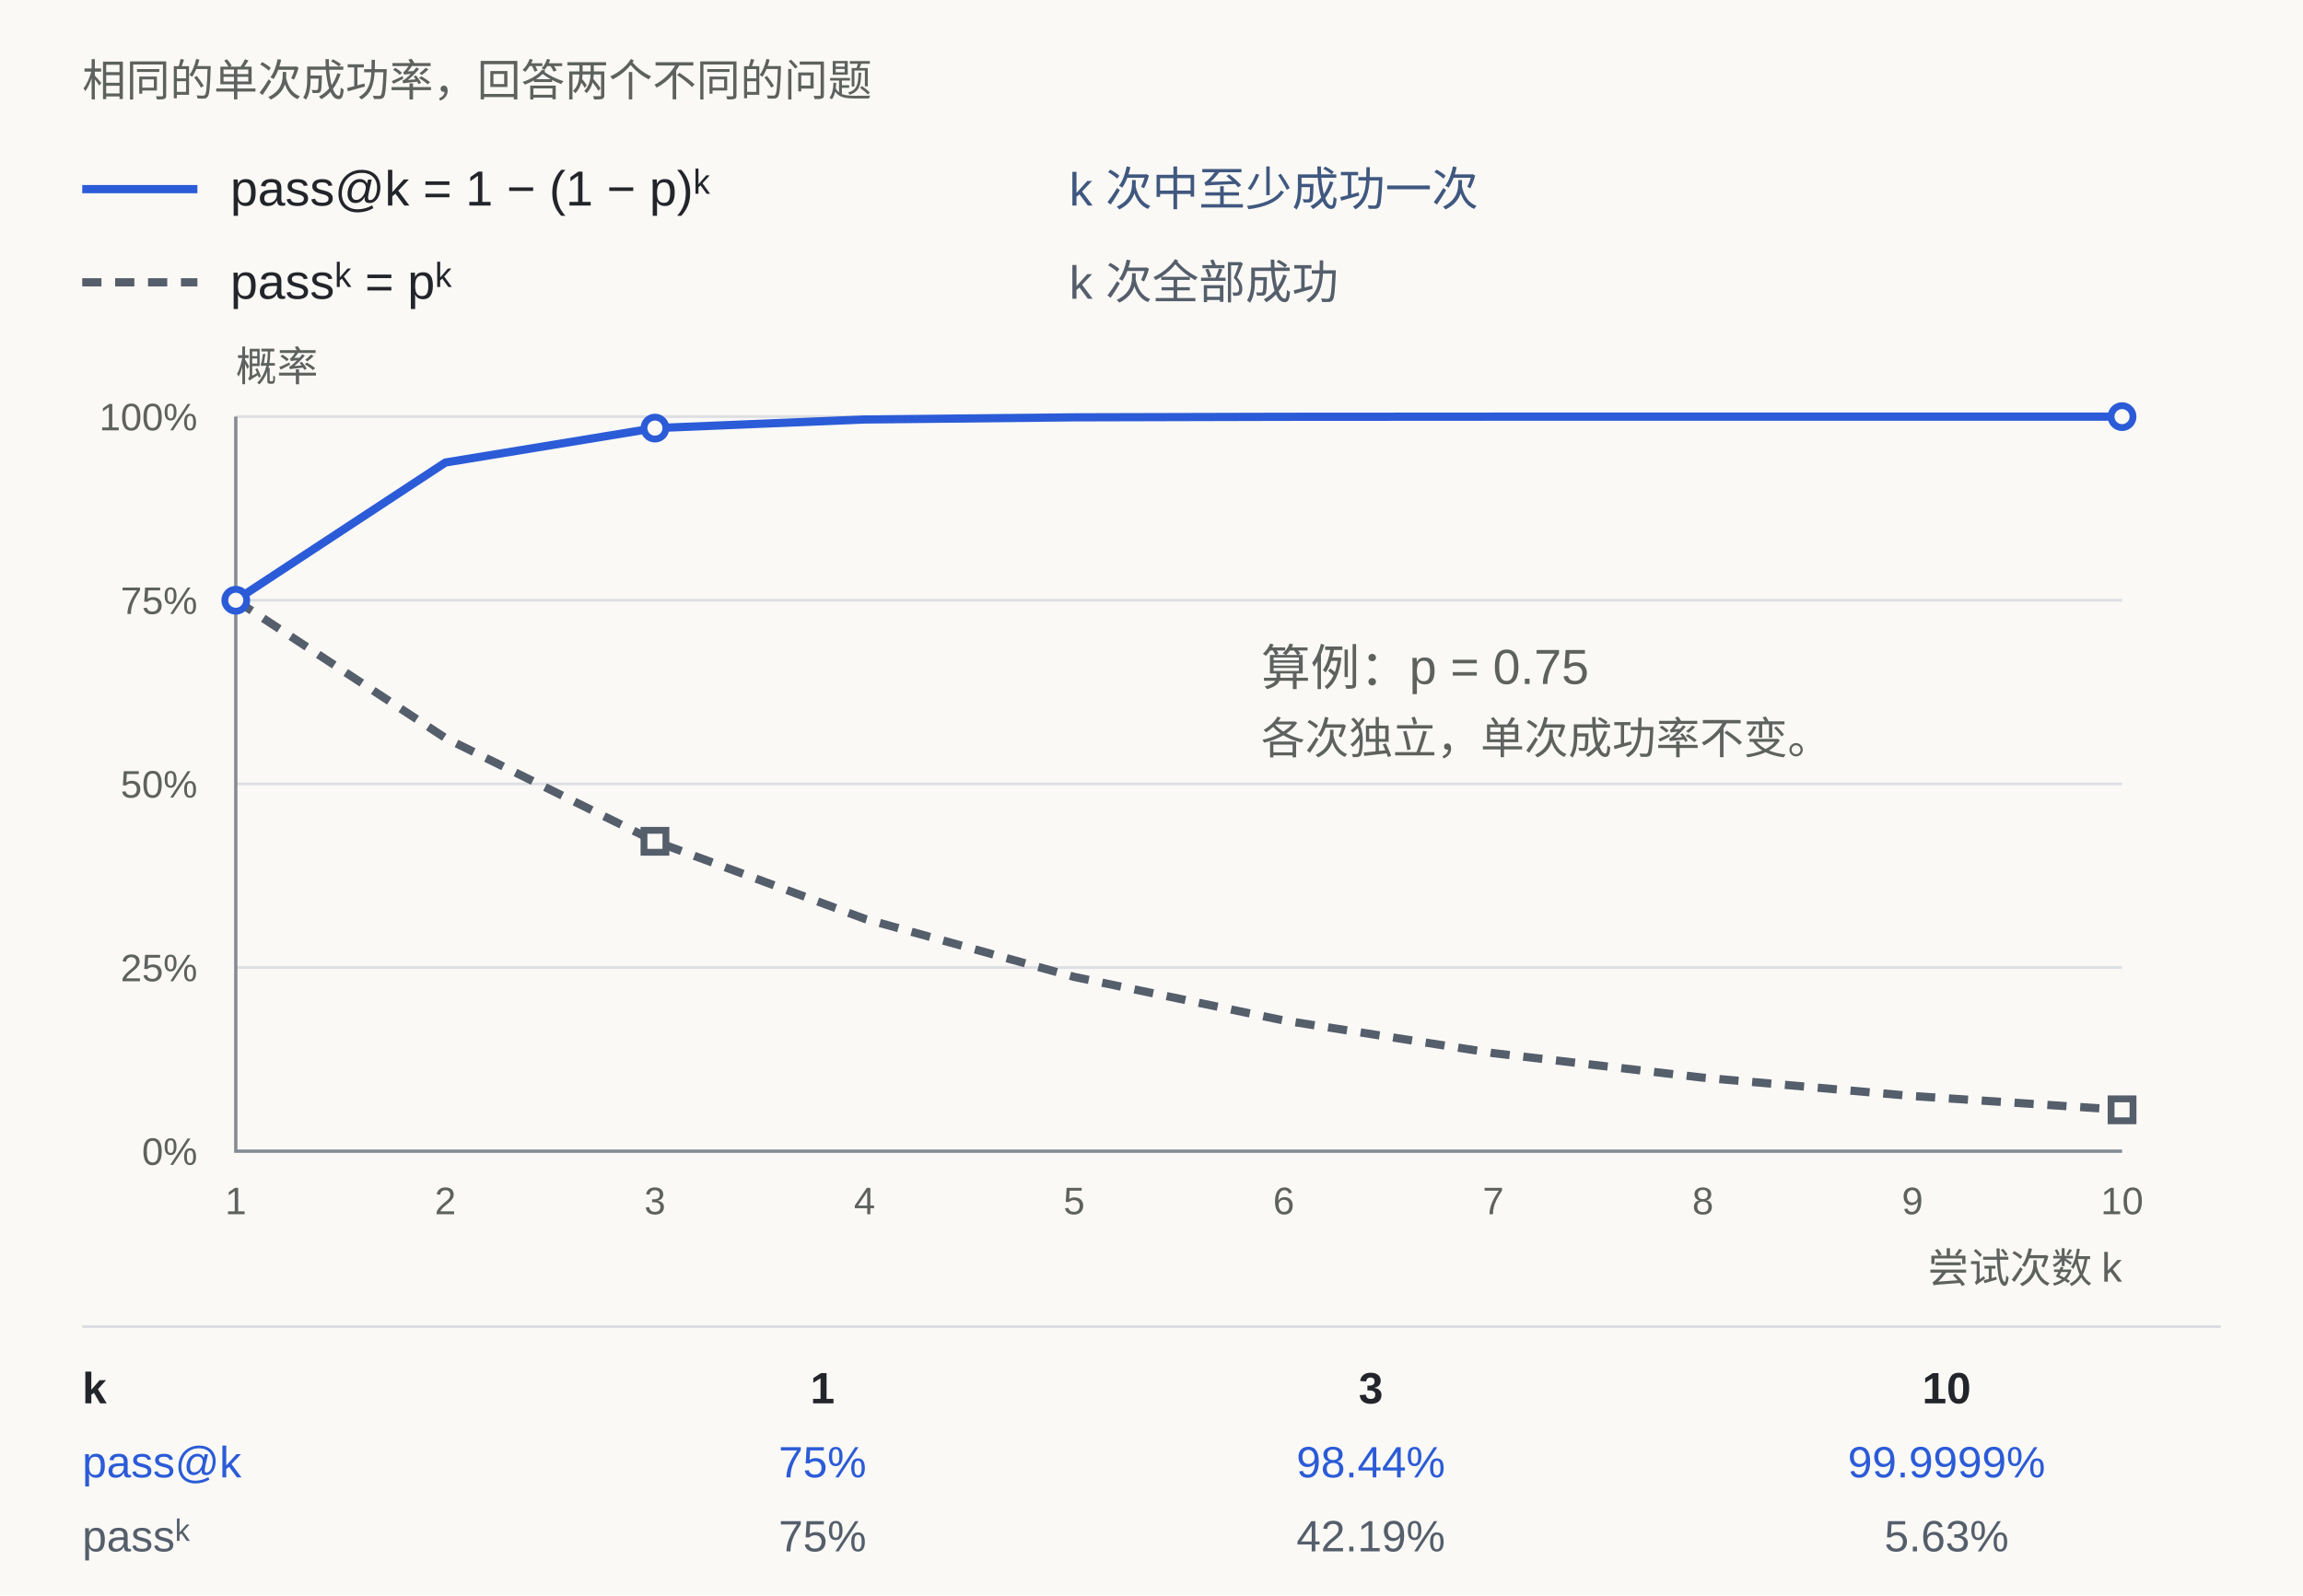
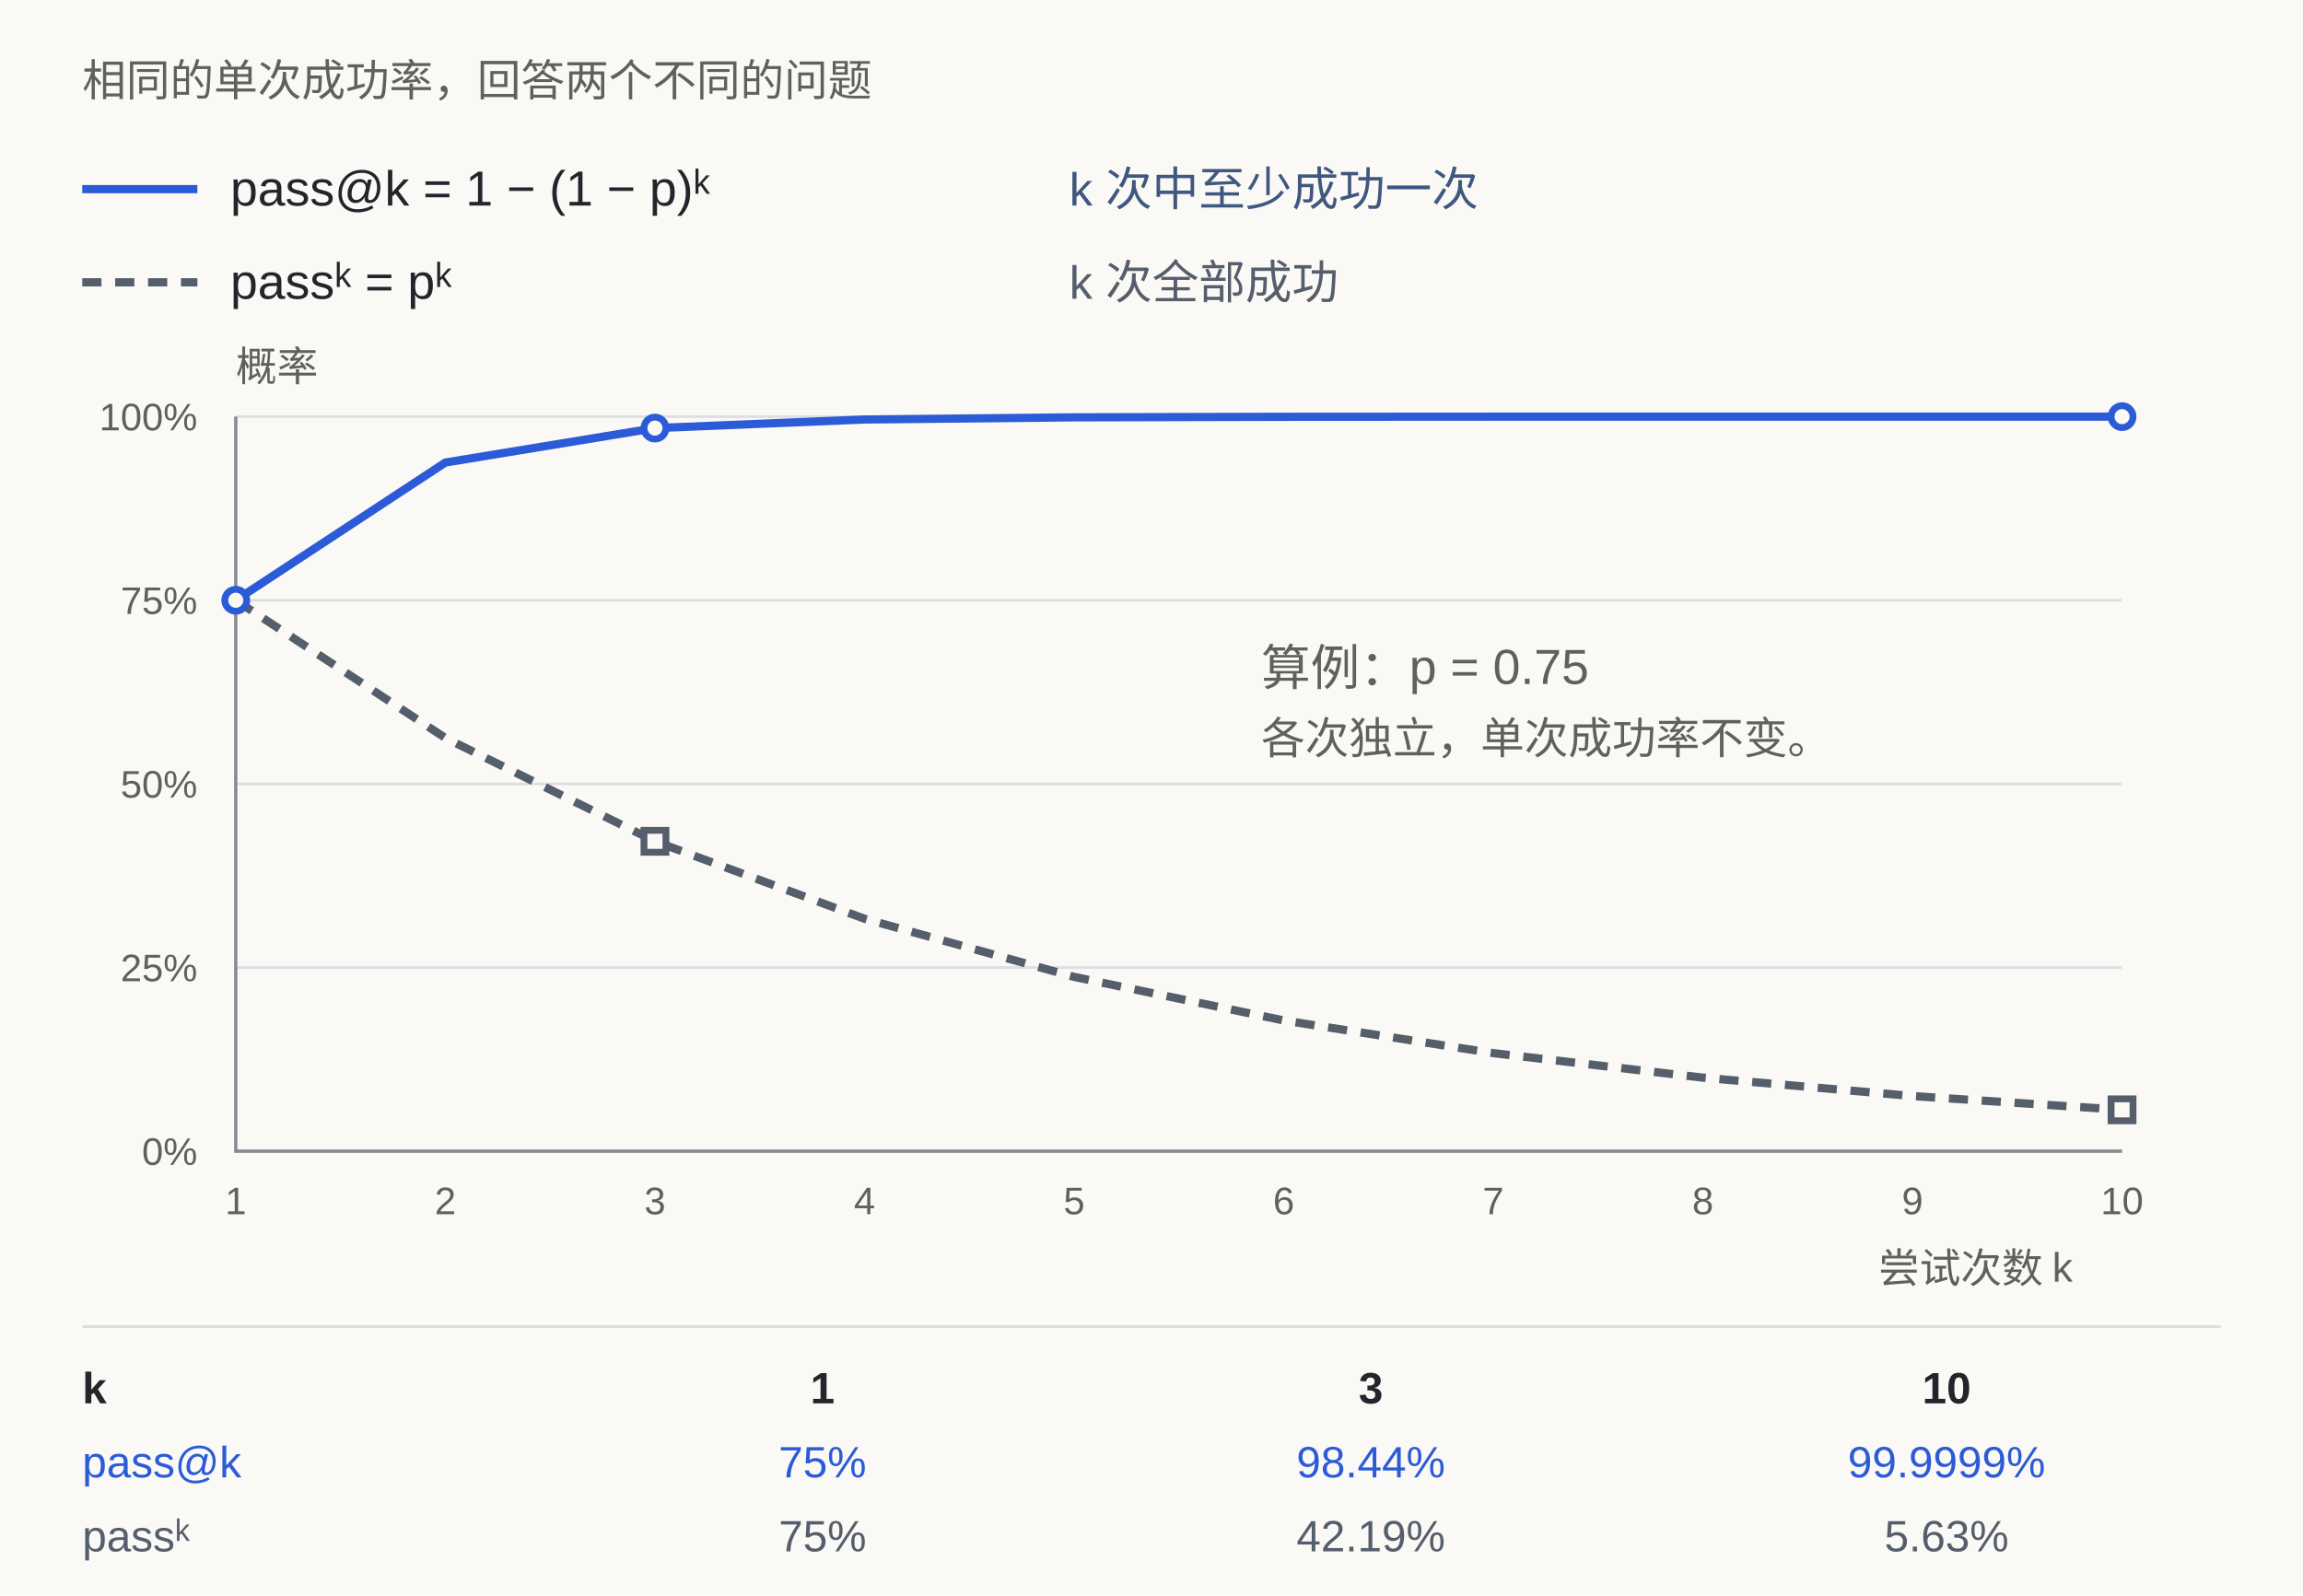
<svg xmlns="http://www.w3.org/2000/svg" width="840" height="582" viewBox="0 0 840 582" role="img" aria-labelledby="title desc">
  <rect width="840" height="582" fill="#faf9f6" />
  <g font-family="Arial, 'Noto Sans CJK SC', 'Microsoft YaHei', sans-serif" fill="#22252a">
    <text x="30" y="35" font-size="16" fill="#5e625f">相同的单次成功率，回答两个不同的问题</text>
    <path d="M30 69H72" stroke="#2b5bd7" stroke-width="3" />
    <text x="84" y="75" font-size="18">pass@k = 1 − (1 − p)ᵏ</text>
    <text x="390" y="75" font-size="17" fill="#40587f">k 次中至少成功一次</text>
    <path d="M30 103H72" stroke="#555e6b" stroke-width="3" stroke-dasharray="7 5" />
    <text x="84" y="109" font-size="18">passᵏ = pᵏ</text>
    <text x="390" y="109" font-size="17" fill="#555e6b">k 次全部成功</text>
    <text x="86" y="139" font-size="15" fill="#5e625f">概率</text>
    <g stroke="#dddfe3" stroke-width="1">
      <path d="M86 152H774M86 219H774M86 286H774M86 353H774M86 420H774" />
    </g>
    <g font-size="14" fill="#5e625f" text-anchor="end">
      <text x="72" y="157">100%</text>
      <text x="72" y="224">75%</text>
      <text x="72" y="291">50%</text>
      <text x="72" y="358">25%</text>
      <text x="72" y="425">0%</text>
    </g>
    <path d="M86 152V420H774" fill="none" stroke="#858b93" stroke-width="1.2" />
    <polyline points="86.000,219.000 162.444,168.750 238.889,156.188 315.333,153.047 391.778,152.262 468.222,152.065 544.667,152.016 621.111,152.004 697.556,152.001 774.000,152.000" fill="none" stroke="#2b5bd7" stroke-width="3" stroke-linejoin="round" />
    <polyline points="86.000,219.000 162.444,269.250 238.889,306.938 315.333,335.203 391.778,356.402 468.222,372.302 544.667,384.226 621.111,393.170 697.556,399.877 774.000,404.908" fill="none" stroke="#555e6b" stroke-width="3" stroke-dasharray="7 5" stroke-linejoin="round" />
    <g fill="#faf9f6" stroke="#2b5bd7" stroke-width="2.5">
      <circle cx="86" cy="219" r="4" />
      <circle cx="238.889" cy="156.188" r="4" />
      <circle cx="774" cy="152" r="4" />
    </g>
    <g fill="#faf9f6" stroke="#555e6b" stroke-width="2.5">
      <rect x="234.889" y="302.938" width="8" height="8" />
      <rect x="770" y="400.908" width="8" height="8" />
    </g>
    <g font-size="14" fill="#5e625f" text-anchor="middle">
      <text x="86" y="443">1</text>
      <text x="162.444" y="443">2</text>
      <text x="238.889" y="443">3</text>
      <text x="315.333" y="443">4</text>
      <text x="391.778" y="443">5</text>
      <text x="468.222" y="443">6</text>
      <text x="544.667" y="443">7</text>
      <text x="621.111" y="443">8</text>
      <text x="697.556" y="443">9</text>
      <text x="774" y="443">10</text>
    </g>
-     <text x="774" y="468" text-anchor="end" font-size="15" fill="#5e625f">尝试次数 k</text>
+     <text x="756" y="468" text-anchor="end" font-size="15" fill="#5e625f">尝试次数 k</text>
    <path d="M30 484H810" stroke="#d9dce1" />
    <g font-size="16">
      <text x="30" y="512" font-weight="700">k</text>
      <text x="300" y="512" text-anchor="middle" font-weight="700">1</text>
      <text x="500" y="512" text-anchor="middle" font-weight="700">3</text>
      <text x="710" y="512" text-anchor="middle" font-weight="700">10</text>
      <g fill="#2b5bd7">
        <text x="30" y="539">pass@k</text>
        <text x="300" y="539" text-anchor="middle">75%</text>
        <text x="500" y="539" text-anchor="middle">98.44%</text>
        <text x="710" y="539" text-anchor="middle">99.9999%</text>
      </g>
      <g fill="#555e6b">
        <text x="30" y="566">passᵏ</text>
        <text x="300" y="566" text-anchor="middle">75%</text>
        <text x="500" y="566" text-anchor="middle">42.19%</text>
        <text x="710" y="566" text-anchor="middle">5.63%</text>
      </g>
    </g>
    <text x="460" y="250" font-size="18" fill="#5e625f">算例：p = 0.75</text>
    <text x="460" y="275" font-size="16" fill="#5e625f">各次独立，单次成功率不变。</text>
  </g>
</svg>
